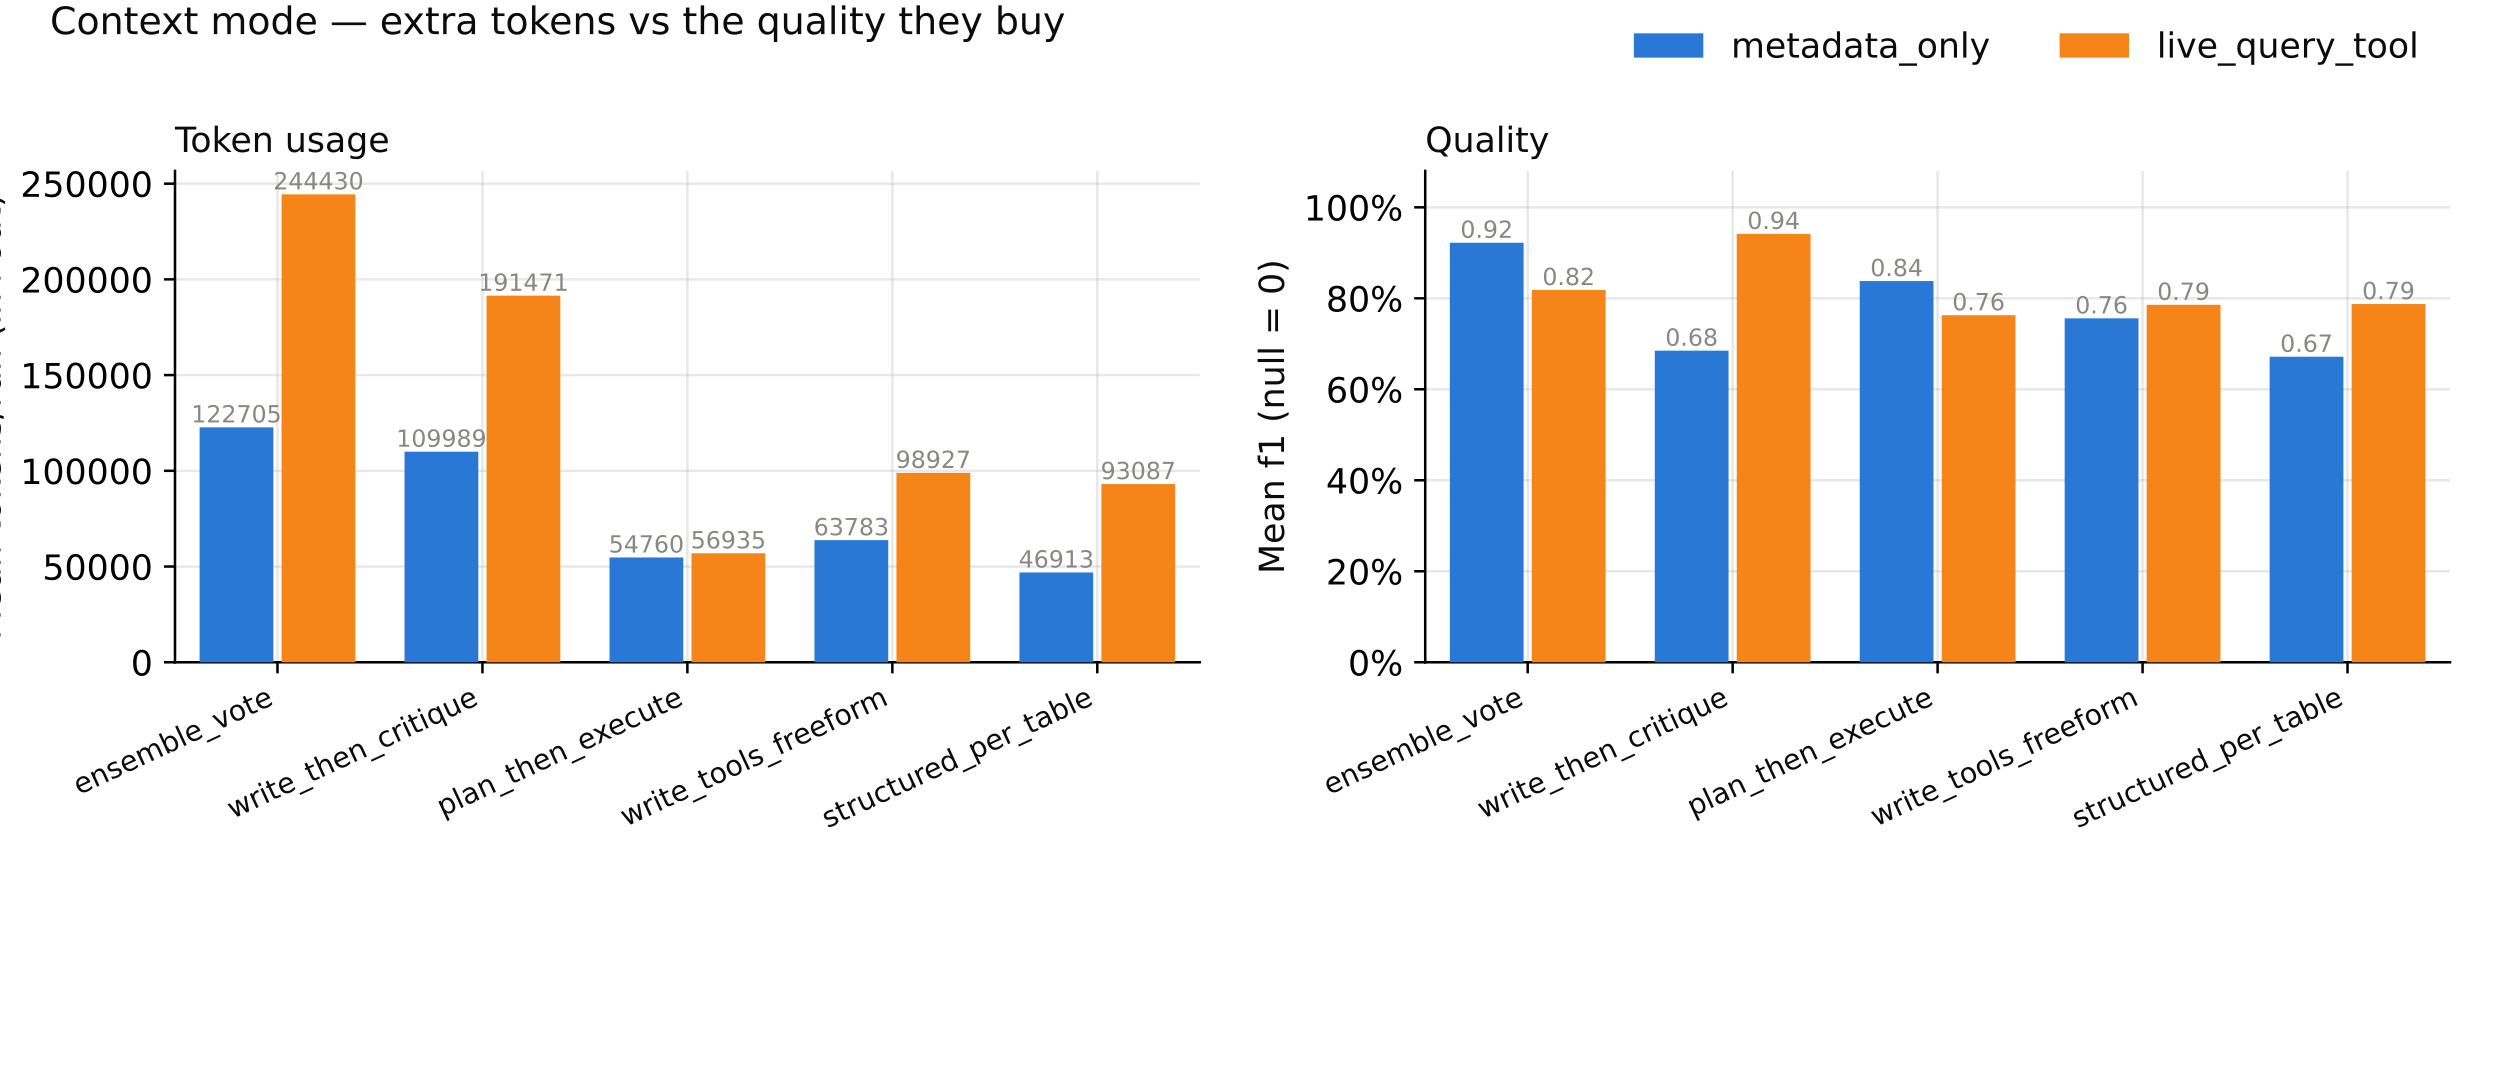
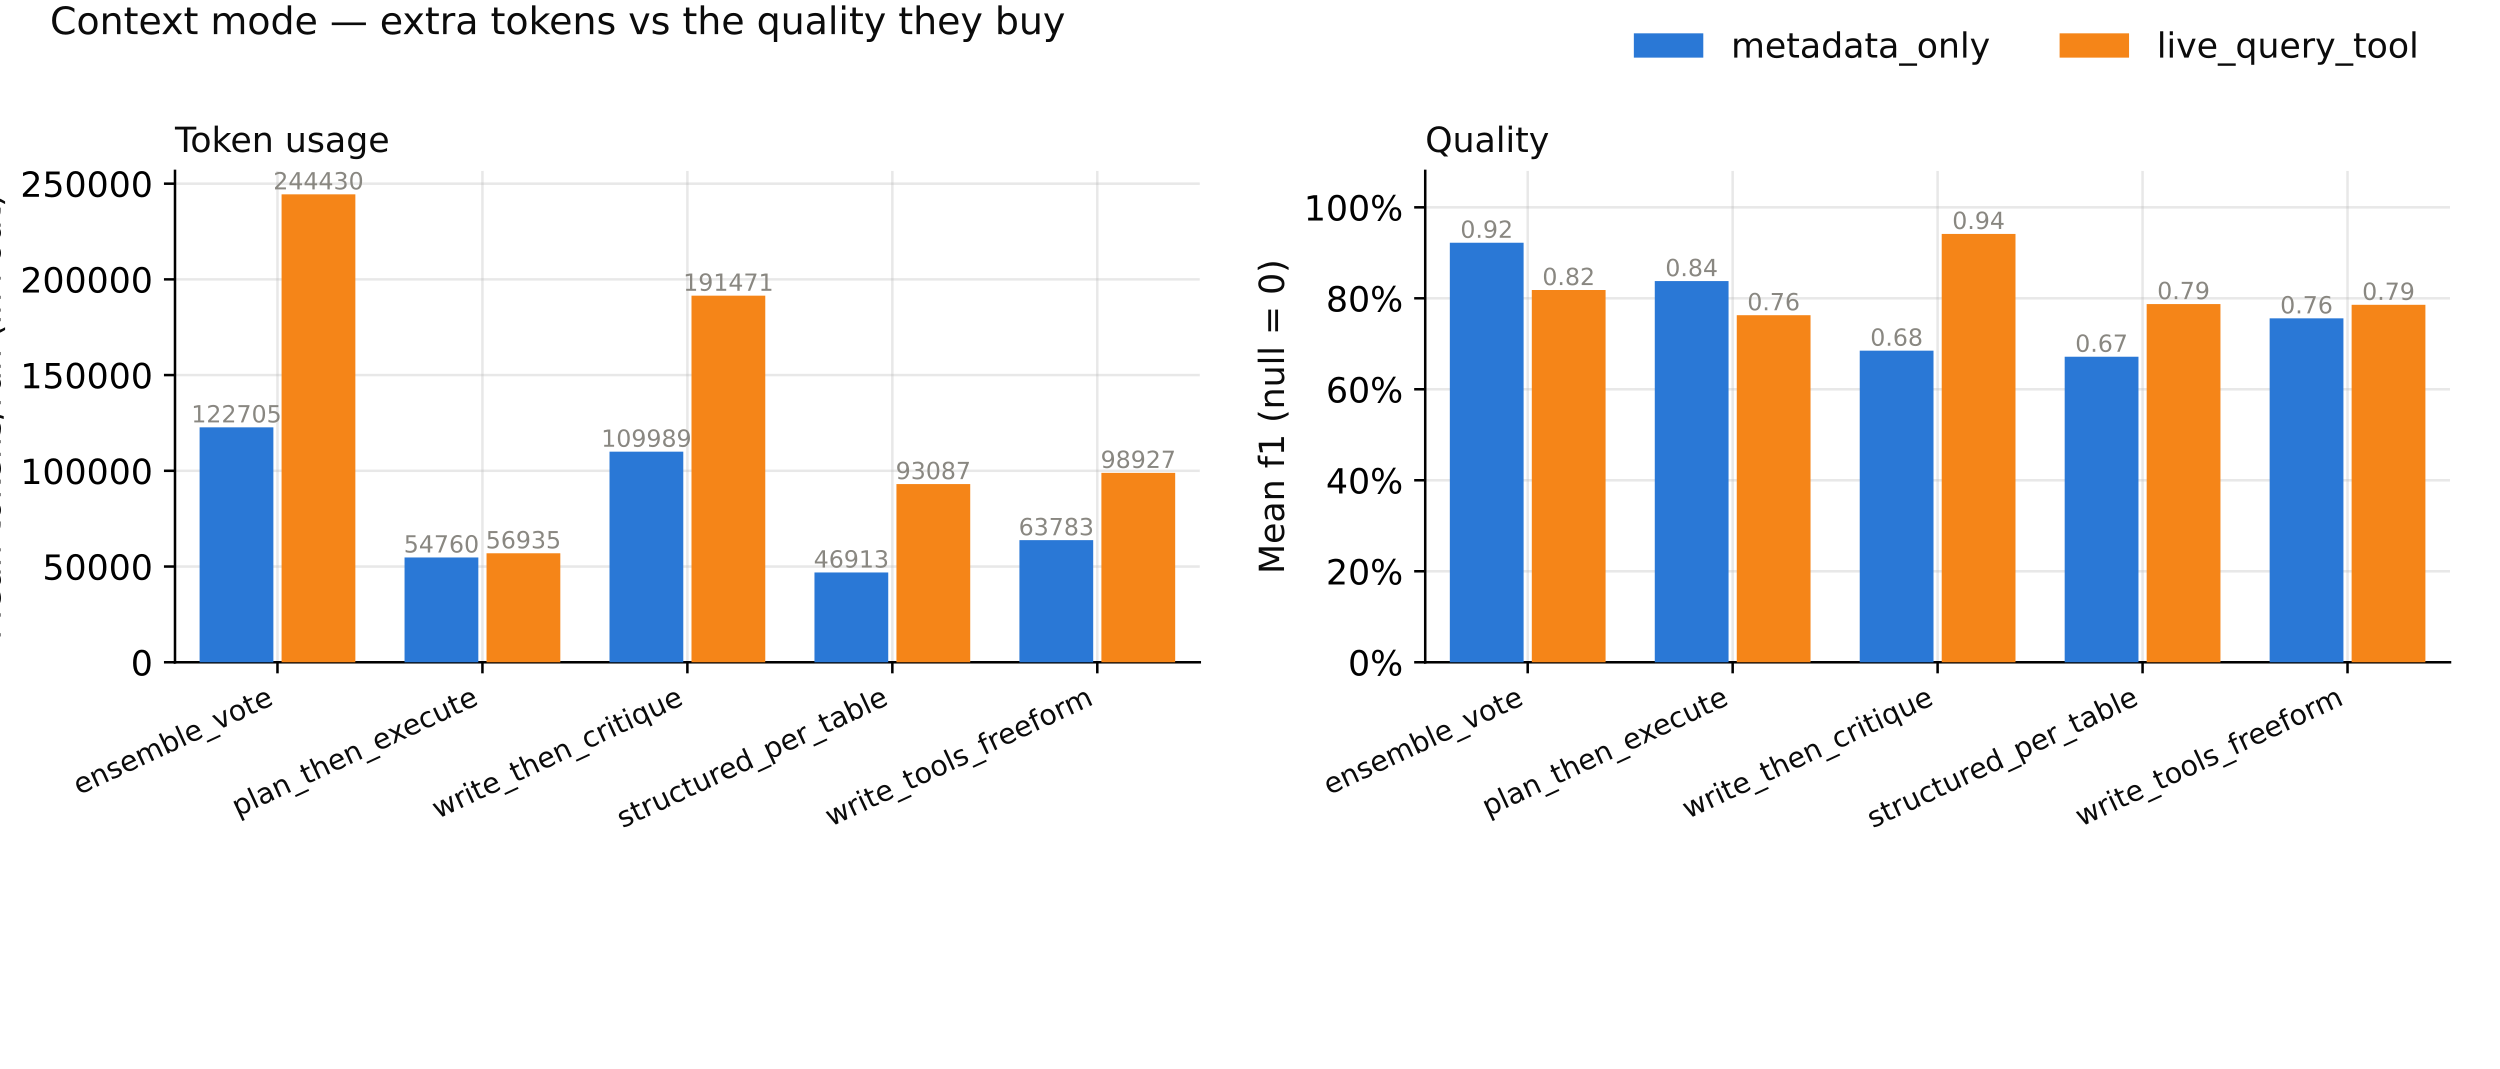
<svg xmlns="http://www.w3.org/2000/svg" xmlns:xlink="http://www.w3.org/1999/xlink" width="792pt" height="338.4pt" viewBox="0 0 792 338.4" version="1.1">
  <defs>
    <style type="text/css">*{stroke-linejoin: round; stroke-linecap: butt}</style>
  </defs>
  <g id="figure_1">
    <g id="patch_1">
      <path d="M 0 338.4  L 792 338.4  L 792 0  L 0 0  L 0 338.4  z " style="fill: none" />
    </g>
    <g id="axes_1">
      <g id="patch_2">
        <path d="M 55.44 209.808  L 380.089 209.808  L 380.089 54.144  L 55.44 54.144  L 55.44 209.808  z " style="fill: none" />
      </g>
      <g id="matplotlib.axis_1">
        <g id="xtick_1">
          <g id="line2d_1">
            <path d="M 87.905 209.808  L 87.905 54.144  " clip-path="url(#p312ca4075c)" style="fill: none; stroke: #b0b0b0; stroke-opacity: 0.3; stroke-width: 0.8; stroke-linecap: square" />
          </g>
          <g id="line2d_2">
            <defs>
              <path id="ma9d817a131" d="M 0 0  L 0 3.5  " style="stroke: #000000; stroke-width: 0.8" />
            </defs>
            <g>
              <use xlink:href="#ma9d817a131" x="87.905" y="209.808" style="stroke: #000000; stroke-width: 0.8" />
            </g>
          </g>
          <g id="text_1">
            <text style="font-size: 9px; font-family: 'DejaVu Sans', 'Bitstream Vera Sans', 'Computer Modern Sans Serif', 'Lucida Grande', 'Verdana', 'Geneva', 'Lucid', 'Arial', 'Helvetica', 'Avant Garde', sans-serif; fill: #0b0b0b" transform="translate(25.02935 251.907) rotate(-25)">ensemble_vote</text>
          </g>
        </g>
        <g id="xtick_2">
          <g id="line2d_3">
            <path d="M 152.835 209.808  L 152.835 54.144  " clip-path="url(#p312ca4075c)" style="fill: none; stroke: #b0b0b0; stroke-opacity: 0.3; stroke-width: 0.8; stroke-linecap: square" />
          </g>
          <g id="line2d_4">
            <g>
              <use xlink:href="#ma9d817a131" x="152.835" y="209.808" style="stroke: #000000; stroke-width: 0.8" />
            </g>
          </g>
          <g id="text_2">
-             <text style="font-size: 9px; font-family: 'DejaVu Sans', 'Bitstream Vera Sans', 'Computer Modern Sans Serif', 'Lucida Grande', 'Verdana', 'Geneva', 'Lucid', 'Arial', 'Helvetica', 'Avant Garde', sans-serif; fill: #0b0b0b" transform="translate(73.78446 259.4494) rotate(-25)">write_then_critique</text>
+             <text style="font-size: 9px; font-family: 'DejaVu Sans', 'Bitstream Vera Sans', 'Computer Modern Sans Serif', 'Lucida Grande', 'Verdana', 'Geneva', 'Lucid', 'Arial', 'Helvetica', 'Avant Garde', sans-serif; fill: #0b0b0b" transform="translate(75.27434 258.7546) rotate(-25)">plan_then_execute</text>
          </g>
        </g>
        <g id="xtick_3">
          <g id="line2d_5">
            <path d="M 217.764 209.808  L 217.764 54.144  " clip-path="url(#p312ca4075c)" style="fill: none; stroke: #b0b0b0; stroke-opacity: 0.3; stroke-width: 0.8; stroke-linecap: square" />
          </g>
          <g id="line2d_6">
            <g>
              <use xlink:href="#ma9d817a131" x="217.764" y="209.808" style="stroke: #000000; stroke-width: 0.8" />
            </g>
          </g>
          <g id="text_3">
-             <text style="font-size: 9px; font-family: 'DejaVu Sans', 'Bitstream Vera Sans', 'Computer Modern Sans Serif', 'Lucida Grande', 'Verdana', 'Geneva', 'Lucid', 'Arial', 'Helvetica', 'Avant Garde', sans-serif; fill: #0b0b0b" transform="translate(140.2041 258.7546) rotate(-25)">plan_then_execute</text>
+             <text style="font-size: 9px; font-family: 'DejaVu Sans', 'Bitstream Vera Sans', 'Computer Modern Sans Serif', 'Lucida Grande', 'Verdana', 'Geneva', 'Lucid', 'Arial', 'Helvetica', 'Avant Garde', sans-serif; fill: #0b0b0b" transform="translate(138.7142 259.4494) rotate(-25)">write_then_critique</text>
          </g>
        </g>
        <g id="xtick_4">
          <g id="line2d_7">
            <path d="M 282.694 209.808  L 282.694 54.144  " clip-path="url(#p312ca4075c)" style="fill: none; stroke: #b0b0b0; stroke-opacity: 0.3; stroke-width: 0.8; stroke-linecap: square" />
          </g>
          <g id="line2d_8">
            <g>
              <use xlink:href="#ma9d817a131" x="282.694" y="209.808" style="stroke: #000000; stroke-width: 0.8" />
            </g>
          </g>
          <g id="text_4">
-             <text style="font-size: 9px; font-family: 'DejaVu Sans', 'Bitstream Vera Sans', 'Computer Modern Sans Serif', 'Lucida Grande', 'Verdana', 'Geneva', 'Lucid', 'Arial', 'Helvetica', 'Avant Garde', sans-serif; fill: #0b0b0b" transform="translate(198.342 261.9217) rotate(-25)">write_tools_freeform</text>
+             <text style="font-size: 9px; font-family: 'DejaVu Sans', 'Bitstream Vera Sans', 'Computer Modern Sans Serif', 'Lucida Grande', 'Verdana', 'Geneva', 'Lucid', 'Arial', 'Helvetica', 'Avant Garde', sans-serif; fill: #0b0b0b" transform="translate(197.2421 262.4346) rotate(-25)">structured_per_table</text>
          </g>
        </g>
        <g id="xtick_5">
          <g id="line2d_9">
            <path d="M 347.624 209.808  L 347.624 54.144  " clip-path="url(#p312ca4075c)" style="fill: none; stroke: #b0b0b0; stroke-opacity: 0.3; stroke-width: 0.8; stroke-linecap: square" />
          </g>
          <g id="line2d_10">
            <g>
              <use xlink:href="#ma9d817a131" x="347.624" y="209.808" style="stroke: #000000; stroke-width: 0.8" />
            </g>
          </g>
          <g id="text_5">
-             <text style="font-size: 9px; font-family: 'DejaVu Sans', 'Bitstream Vera Sans', 'Computer Modern Sans Serif', 'Lucida Grande', 'Verdana', 'Geneva', 'Lucid', 'Arial', 'Helvetica', 'Avant Garde', sans-serif; fill: #0b0b0b" transform="translate(262.1719 262.4346) rotate(-25)">structured_per_table</text>
+             <text style="font-size: 9px; font-family: 'DejaVu Sans', 'Bitstream Vera Sans', 'Computer Modern Sans Serif', 'Lucida Grande', 'Verdana', 'Geneva', 'Lucid', 'Arial', 'Helvetica', 'Avant Garde', sans-serif; fill: #0b0b0b" transform="translate(263.2717 261.9217) rotate(-25)">write_tools_freeform</text>
          </g>
        </g>
      </g>
      <g id="matplotlib.axis_2">
        <g id="ytick_1">
          <g id="line2d_11">
            <path d="M 55.44 209.808  L 380.089 209.808  " clip-path="url(#p312ca4075c)" style="fill: none; stroke: #b0b0b0; stroke-opacity: 0.3; stroke-width: 0.8; stroke-linecap: square" />
          </g>
          <g id="line2d_12">
            <defs>
              <path id="m00f1ef8d5f" d="M 0 0  L -3.5 0  " style="stroke: #000000; stroke-width: 0.8" />
            </defs>
            <g>
              <use xlink:href="#m00f1ef8d5f" x="55.44" y="209.808" style="stroke: #000000; stroke-width: 0.8" />
            </g>
          </g>
          <g id="text_6">
            <text style="font-size: 11px; font-family: 'DejaVu Sans', 'Bitstream Vera Sans', 'Computer Modern Sans Serif', 'Lucida Grande', 'Verdana', 'Geneva', 'Lucid', 'Arial', 'Helvetica', 'Avant Garde', sans-serif; text-anchor: end" x="48.44" y="213.987" transform="rotate(-0 48.44 213.9871)">0</text>
          </g>
        </g>
        <g id="ytick_2">
          <g id="line2d_13">
            <path d="M 55.44 179.482  L 380.089 179.482  " clip-path="url(#p312ca4075c)" style="fill: none; stroke: #b0b0b0; stroke-opacity: 0.3; stroke-width: 0.8; stroke-linecap: square" />
          </g>
          <g id="line2d_14">
            <g>
              <use xlink:href="#m00f1ef8d5f" x="55.44" y="179.482" style="stroke: #000000; stroke-width: 0.8" />
            </g>
          </g>
          <g id="text_7">
            <text style="font-size: 11px; font-family: 'DejaVu Sans', 'Bitstream Vera Sans', 'Computer Modern Sans Serif', 'Lucida Grande', 'Verdana', 'Geneva', 'Lucid', 'Arial', 'Helvetica', 'Avant Garde', sans-serif; text-anchor: end" x="48.44" y="183.661" transform="rotate(-0 48.44 183.6611)">50000</text>
          </g>
        </g>
        <g id="ytick_3">
          <g id="line2d_15">
            <path d="M 55.44 149.156  L 380.089 149.156  " clip-path="url(#p312ca4075c)" style="fill: none; stroke: #b0b0b0; stroke-opacity: 0.3; stroke-width: 0.8; stroke-linecap: square" />
          </g>
          <g id="line2d_16">
            <g>
              <use xlink:href="#m00f1ef8d5f" x="55.44" y="149.156" style="stroke: #000000; stroke-width: 0.8" />
            </g>
          </g>
          <g id="text_8">
            <text style="font-size: 11px; font-family: 'DejaVu Sans', 'Bitstream Vera Sans', 'Computer Modern Sans Serif', 'Lucida Grande', 'Verdana', 'Geneva', 'Lucid', 'Arial', 'Helvetica', 'Avant Garde', sans-serif; text-anchor: end" x="48.44" y="153.335" transform="rotate(-0 48.44 153.3351)">100000</text>
          </g>
        </g>
        <g id="ytick_4">
          <g id="line2d_17">
            <path d="M 55.44 118.83  L 380.089 118.83  " clip-path="url(#p312ca4075c)" style="fill: none; stroke: #b0b0b0; stroke-opacity: 0.3; stroke-width: 0.8; stroke-linecap: square" />
          </g>
          <g id="line2d_18">
            <g>
              <use xlink:href="#m00f1ef8d5f" x="55.44" y="118.83" style="stroke: #000000; stroke-width: 0.8" />
            </g>
          </g>
          <g id="text_9">
            <text style="font-size: 11px; font-family: 'DejaVu Sans', 'Bitstream Vera Sans', 'Computer Modern Sans Serif', 'Lucida Grande', 'Verdana', 'Geneva', 'Lucid', 'Arial', 'Helvetica', 'Avant Garde', sans-serif; text-anchor: end" x="48.44" y="123.009" transform="rotate(-0 48.44 123.0091)">150000</text>
          </g>
        </g>
        <g id="ytick_5">
          <g id="line2d_19">
            <path d="M 55.44 88.504  L 380.089 88.504  " clip-path="url(#p312ca4075c)" style="fill: none; stroke: #b0b0b0; stroke-opacity: 0.3; stroke-width: 0.8; stroke-linecap: square" />
          </g>
          <g id="line2d_20">
            <g>
              <use xlink:href="#m00f1ef8d5f" x="55.44" y="88.504" style="stroke: #000000; stroke-width: 0.8" />
            </g>
          </g>
          <g id="text_10">
            <text style="font-size: 11px; font-family: 'DejaVu Sans', 'Bitstream Vera Sans', 'Computer Modern Sans Serif', 'Lucida Grande', 'Verdana', 'Geneva', 'Lucid', 'Arial', 'Helvetica', 'Avant Garde', sans-serif; text-anchor: end" x="48.44" y="92.683" transform="rotate(-0 48.44 92.68314)">200000</text>
          </g>
        </g>
        <g id="ytick_6">
          <g id="line2d_21">
            <path d="M 55.44 58.178  L 380.089 58.178  " clip-path="url(#p312ca4075c)" style="fill: none; stroke: #b0b0b0; stroke-opacity: 0.3; stroke-width: 0.8; stroke-linecap: square" />
          </g>
          <g id="line2d_22">
            <g>
              <use xlink:href="#m00f1ef8d5f" x="55.44" y="58.178" style="stroke: #000000; stroke-width: 0.8" />
            </g>
          </g>
          <g id="text_11">
            <text style="font-size: 11px; font-family: 'DejaVu Sans', 'Bitstream Vera Sans', 'Computer Modern Sans Serif', 'Lucida Grande', 'Verdana', 'Geneva', 'Lucid', 'Arial', 'Helvetica', 'Avant Garde', sans-serif; text-anchor: end" x="48.44" y="62.357" transform="rotate(-0 48.44 62.35714)">250000</text>
          </g>
        </g>
        <g id="text_12">
          <text style="font-size: 11px; font-family: 'DejaVu Sans', 'Bitstream Vera Sans', 'Computer Modern Sans Serif', 'Lucida Grande', 'Verdana', 'Geneva', 'Lucid', 'Arial', 'Helvetica', 'Avant Garde', sans-serif; text-anchor: middle; fill: #0b0b0b" x="0.16" y="131.976" transform="rotate(-90 0.159844 131.976)">Mean tokens/run (in+out)</text>
        </g>
      </g>
      <g id="patch_3">
        <path d="M 55.44 209.808  L 55.44 54.144  " style="fill: none; stroke: #000000; stroke-width: 0.8; stroke-linejoin: miter; stroke-linecap: square" />
      </g>
      <g id="patch_4">
        <path d="M 55.44 209.808  L 380.089 209.808  " style="fill: none; stroke: #000000; stroke-width: 0.8; stroke-linejoin: miter; stroke-linecap: square" />
      </g>
      <g id="patch_5">
        <path d="M 63.232 209.808  L 86.606 209.808  L 86.606 135.385  L 63.232 135.385  z " clip-path="url(#p312ca4075c)" style="fill: #2a78d6" />
      </g>
      <g id="patch_6">
-         <path d="M 128.161 209.808  L 151.536 209.808  L 151.536 143.097  L 128.161 143.097  z " clip-path="url(#p312ca4075c)" style="fill: #2a78d6" />
+         <path d="M 128.161 209.808  L 151.536 209.808  L 151.536 176.595  L 128.161 176.595  z " clip-path="url(#p312ca4075c)" style="fill: #2a78d6" />
      </g>
      <g id="patch_7">
-         <path d="M 193.091 209.808  L 216.466 209.808  L 216.466 176.595  L 193.091 176.595  z " clip-path="url(#p312ca4075c)" style="fill: #2a78d6" />
+         <path d="M 193.091 209.808  L 216.466 209.808  L 216.466 143.097  L 193.091 143.097  z " clip-path="url(#p312ca4075c)" style="fill: #2a78d6" />
      </g>
      <g id="patch_8">
-         <path d="M 258.021 209.808  L 281.395 209.808  L 281.395 171.122  L 258.021 171.122  z " clip-path="url(#p312ca4075c)" style="fill: #2a78d6" />
+         <path d="M 258.021 209.808  L 281.395 209.808  L 281.395 181.354  L 258.021 181.354  z " clip-path="url(#p312ca4075c)" style="fill: #2a78d6" />
      </g>
      <g id="patch_9">
-         <path d="M 322.95 209.808  L 346.325 209.808  L 346.325 181.354  L 322.95 181.354  z " clip-path="url(#p312ca4075c)" style="fill: #2a78d6" />
+         <path d="M 322.95 209.808  L 346.325 209.808  L 346.325 171.122  L 322.95 171.122  z " clip-path="url(#p312ca4075c)" style="fill: #2a78d6" />
      </g>
      <g id="text_13">
        <text style="font-size: 7.5px; font-family: 'DejaVu Sans', 'Bitstream Vera Sans', 'Computer Modern Sans Serif', 'Lucida Grande', 'Verdana', 'Geneva', 'Lucid', 'Arial', 'Helvetica', 'Avant Garde', sans-serif; text-anchor: middle; fill: #898781" x="74.919" y="133.825" transform="rotate(-0 74.91892 133.8252)">122705</text>
      </g>
      <g id="text_14">
-         <text style="font-size: 7.5px; font-family: 'DejaVu Sans', 'Bitstream Vera Sans', 'Computer Modern Sans Serif', 'Lucida Grande', 'Verdana', 'Geneva', 'Lucid', 'Arial', 'Helvetica', 'Avant Garde', sans-serif; text-anchor: middle; fill: #898781" x="139.849" y="141.538" transform="rotate(-0 139.8486 141.5377)">109989</text>
+         <text style="font-size: 7.5px; font-family: 'DejaVu Sans', 'Bitstream Vera Sans', 'Computer Modern Sans Serif', 'Lucida Grande', 'Verdana', 'Geneva', 'Lucid', 'Arial', 'Helvetica', 'Avant Garde', sans-serif; text-anchor: middle; fill: #898781" x="139.849" y="175.035" transform="rotate(-0 139.8486 175.035)">54760</text>
      </g>
      <g id="text_15">
-         <text style="font-size: 7.5px; font-family: 'DejaVu Sans', 'Bitstream Vera Sans', 'Computer Modern Sans Serif', 'Lucida Grande', 'Verdana', 'Geneva', 'Lucid', 'Arial', 'Helvetica', 'Avant Garde', sans-serif; text-anchor: middle; fill: #898781" x="204.778" y="175.035" transform="rotate(-0 204.7784 175.035)">54760</text>
+         <text style="font-size: 7.5px; font-family: 'DejaVu Sans', 'Bitstream Vera Sans', 'Computer Modern Sans Serif', 'Lucida Grande', 'Verdana', 'Geneva', 'Lucid', 'Arial', 'Helvetica', 'Avant Garde', sans-serif; text-anchor: middle; fill: #898781" x="204.778" y="141.538" transform="rotate(-0 204.7784 141.5377)">109989</text>
      </g>
      <g id="text_16">
-         <text style="font-size: 7.5px; font-family: 'DejaVu Sans', 'Bitstream Vera Sans', 'Computer Modern Sans Serif', 'Lucida Grande', 'Verdana', 'Geneva', 'Lucid', 'Arial', 'Helvetica', 'Avant Garde', sans-serif; text-anchor: middle; fill: #898781" x="269.708" y="169.562" transform="rotate(-0 269.7081 169.5623)">63783</text>
+         <text style="font-size: 7.5px; font-family: 'DejaVu Sans', 'Bitstream Vera Sans', 'Computer Modern Sans Serif', 'Lucida Grande', 'Verdana', 'Geneva', 'Lucid', 'Arial', 'Helvetica', 'Avant Garde', sans-serif; text-anchor: middle; fill: #898781" x="269.708" y="179.794" transform="rotate(-0 269.7081 179.7943)">46913</text>
      </g>
      <g id="text_17">
-         <text style="font-size: 7.5px; font-family: 'DejaVu Sans', 'Bitstream Vera Sans', 'Computer Modern Sans Serif', 'Lucida Grande', 'Verdana', 'Geneva', 'Lucid', 'Arial', 'Helvetica', 'Avant Garde', sans-serif; text-anchor: middle; fill: #898781" x="334.638" y="179.794" transform="rotate(-0 334.6378 179.7943)">46913</text>
+         <text style="font-size: 7.5px; font-family: 'DejaVu Sans', 'Bitstream Vera Sans', 'Computer Modern Sans Serif', 'Lucida Grande', 'Verdana', 'Geneva', 'Lucid', 'Arial', 'Helvetica', 'Avant Garde', sans-serif; text-anchor: middle; fill: #898781" x="334.638" y="169.562" transform="rotate(-0 334.6378 169.5623)">63783</text>
      </g>
      <g id="patch_10">
        <path d="M 89.203 209.808  L 112.578 209.808  L 112.578 61.557  L 89.203 61.557  z " clip-path="url(#p312ca4075c)" style="fill: #f58518" />
      </g>
      <g id="patch_11">
-         <path d="M 154.133 209.808  L 177.508 209.808  L 177.508 93.677  L 154.133 93.677  z " clip-path="url(#p312ca4075c)" style="fill: #f58518" />
+         <path d="M 154.133 209.808  L 177.508 209.808  L 177.508 175.276  L 154.133 175.276  z " clip-path="url(#p312ca4075c)" style="fill: #f58518" />
      </g>
      <g id="patch_12">
-         <path d="M 219.063 209.808  L 242.438 209.808  L 242.438 175.276  L 219.063 175.276  z " clip-path="url(#p312ca4075c)" style="fill: #f58518" />
+         <path d="M 219.063 209.808  L 242.438 209.808  L 242.438 93.677  L 219.063 93.677  z " clip-path="url(#p312ca4075c)" style="fill: #f58518" />
      </g>
      <g id="patch_13">
-         <path d="M 283.993 209.808  L 307.367 209.808  L 307.367 149.807  L 283.993 149.807  z " clip-path="url(#p312ca4075c)" style="fill: #f58518" />
+         <path d="M 283.993 209.808  L 307.367 209.808  L 307.367 153.349  L 283.993 153.349  z " clip-path="url(#p312ca4075c)" style="fill: #f58518" />
      </g>
      <g id="patch_14">
-         <path d="M 348.922 209.808  L 372.297 209.808  L 372.297 153.349  L 348.922 153.349  z " clip-path="url(#p312ca4075c)" style="fill: #f58518" />
+         <path d="M 348.922 209.808  L 372.297 209.808  L 372.297 149.807  L 348.922 149.807  z " clip-path="url(#p312ca4075c)" style="fill: #f58518" />
      </g>
      <g id="text_18">
        <text style="font-size: 7.5px; font-family: 'DejaVu Sans', 'Bitstream Vera Sans', 'Computer Modern Sans Serif', 'Lucida Grande', 'Verdana', 'Geneva', 'Lucid', 'Arial', 'Helvetica', 'Avant Garde', sans-serif; text-anchor: middle; fill: #898781" x="100.891" y="59.997" transform="rotate(-0 100.8908 59.99681)">244430</text>
      </g>
      <g id="text_19">
-         <text style="font-size: 7.5px; font-family: 'DejaVu Sans', 'Bitstream Vera Sans', 'Computer Modern Sans Serif', 'Lucida Grande', 'Verdana', 'Geneva', 'Lucid', 'Arial', 'Helvetica', 'Avant Garde', sans-serif; text-anchor: middle; fill: #898781" x="165.821" y="92.118" transform="rotate(-0 165.8205 92.11752)">191471</text>
+         <text style="font-size: 7.5px; font-family: 'DejaVu Sans', 'Bitstream Vera Sans', 'Computer Modern Sans Serif', 'Lucida Grande', 'Verdana', 'Geneva', 'Lucid', 'Arial', 'Helvetica', 'Avant Garde', sans-serif; text-anchor: middle; fill: #898781" x="165.821" y="173.716" transform="rotate(-0 165.8205 173.7159)">56935</text>
      </g>
      <g id="text_20">
-         <text style="font-size: 7.5px; font-family: 'DejaVu Sans', 'Bitstream Vera Sans', 'Computer Modern Sans Serif', 'Lucida Grande', 'Verdana', 'Geneva', 'Lucid', 'Arial', 'Helvetica', 'Avant Garde', sans-serif; text-anchor: middle; fill: #898781" x="230.75" y="173.716" transform="rotate(-0 230.7503 173.7159)">56935</text>
+         <text style="font-size: 7.5px; font-family: 'DejaVu Sans', 'Bitstream Vera Sans', 'Computer Modern Sans Serif', 'Lucida Grande', 'Verdana', 'Geneva', 'Lucid', 'Arial', 'Helvetica', 'Avant Garde', sans-serif; text-anchor: middle; fill: #898781" x="230.75" y="92.118" transform="rotate(-0 230.7503 92.11752)">191471</text>
      </g>
      <g id="text_21">
-         <text style="font-size: 7.5px; font-family: 'DejaVu Sans', 'Bitstream Vera Sans', 'Computer Modern Sans Serif', 'Lucida Grande', 'Verdana', 'Geneva', 'Lucid', 'Arial', 'Helvetica', 'Avant Garde', sans-serif; text-anchor: middle; fill: #898781" x="295.68" y="148.247" transform="rotate(-0 295.68 148.2473)">98927</text>
+         <text style="font-size: 7.5px; font-family: 'DejaVu Sans', 'Bitstream Vera Sans', 'Computer Modern Sans Serif', 'Lucida Grande', 'Verdana', 'Geneva', 'Lucid', 'Arial', 'Helvetica', 'Avant Garde', sans-serif; text-anchor: middle; fill: #898781" x="295.68" y="151.789" transform="rotate(-0 295.68 151.7889)">93087</text>
      </g>
      <g id="text_22">
-         <text style="font-size: 7.5px; font-family: 'DejaVu Sans', 'Bitstream Vera Sans', 'Computer Modern Sans Serif', 'Lucida Grande', 'Verdana', 'Geneva', 'Lucid', 'Arial', 'Helvetica', 'Avant Garde', sans-serif; text-anchor: middle; fill: #898781" x="360.61" y="151.789" transform="rotate(-0 360.6097 151.7889)">93087</text>
+         <text style="font-size: 7.5px; font-family: 'DejaVu Sans', 'Bitstream Vera Sans', 'Computer Modern Sans Serif', 'Lucida Grande', 'Verdana', 'Geneva', 'Lucid', 'Arial', 'Helvetica', 'Avant Garde', sans-serif; text-anchor: middle; fill: #898781" x="360.61" y="148.247" transform="rotate(-0 360.6097 148.2473)">98927</text>
      </g>
      <g id="text_23">
        <text style="font-size: 11px; font-family: 'DejaVu Sans', 'Bitstream Vera Sans', 'Computer Modern Sans Serif', 'Lucida Grande', 'Verdana', 'Geneva', 'Lucid', 'Arial', 'Helvetica', 'Avant Garde', sans-serif; text-anchor: start; fill: #0b0b0b" x="55.44" y="48.144" transform="rotate(-0 55.44 48.144)">Token usage</text>
      </g>
    </g>
    <g id="axes_2">
      <g id="patch_15">
        <path d="M 451.511 209.808  L 776.16 209.808  L 776.16 54.144  L 451.511 54.144  L 451.511 209.808  z " style="fill: none" />
      </g>
      <g id="matplotlib.axis_3">
        <g id="xtick_6">
          <g id="line2d_23">
            <path d="M 483.976 209.808  L 483.976 54.144  " clip-path="url(#peaabff5ec2)" style="fill: none; stroke: #b0b0b0; stroke-opacity: 0.3; stroke-width: 0.8; stroke-linecap: square" />
          </g>
          <g id="line2d_24">
            <g>
              <use xlink:href="#ma9d817a131" x="483.976" y="209.808" style="stroke: #000000; stroke-width: 0.8" />
            </g>
          </g>
          <g id="text_24">
            <text style="font-size: 9px; font-family: 'DejaVu Sans', 'Bitstream Vera Sans', 'Computer Modern Sans Serif', 'Lucida Grande', 'Verdana', 'Geneva', 'Lucid', 'Arial', 'Helvetica', 'Avant Garde', sans-serif; fill: #0b0b0b" transform="translate(421.1007 251.907) rotate(-25)">ensemble_vote</text>
          </g>
        </g>
        <g id="xtick_7">
          <g id="line2d_25">
            <path d="M 548.906 209.808  L 548.906 54.144  " clip-path="url(#peaabff5ec2)" style="fill: none; stroke: #b0b0b0; stroke-opacity: 0.3; stroke-width: 0.8; stroke-linecap: square" />
          </g>
          <g id="line2d_26">
            <g>
              <use xlink:href="#ma9d817a131" x="548.906" y="209.808" style="stroke: #000000; stroke-width: 0.8" />
            </g>
          </g>
          <g id="text_25">
-             <text style="font-size: 9px; font-family: 'DejaVu Sans', 'Bitstream Vera Sans', 'Computer Modern Sans Serif', 'Lucida Grande', 'Verdana', 'Geneva', 'Lucid', 'Arial', 'Helvetica', 'Avant Garde', sans-serif; fill: #0b0b0b" transform="translate(469.8558 259.4494) rotate(-25)">write_then_critique</text>
+             <text style="font-size: 9px; font-family: 'DejaVu Sans', 'Bitstream Vera Sans', 'Computer Modern Sans Serif', 'Lucida Grande', 'Verdana', 'Geneva', 'Lucid', 'Arial', 'Helvetica', 'Avant Garde', sans-serif; fill: #0b0b0b" transform="translate(471.3457 258.7546) rotate(-25)">plan_then_execute</text>
          </g>
        </g>
        <g id="xtick_8">
          <g id="line2d_27">
            <path d="M 613.836 209.808  L 613.836 54.144  " clip-path="url(#peaabff5ec2)" style="fill: none; stroke: #b0b0b0; stroke-opacity: 0.3; stroke-width: 0.8; stroke-linecap: square" />
          </g>
          <g id="line2d_28">
            <g>
              <use xlink:href="#ma9d817a131" x="613.836" y="209.808" style="stroke: #000000; stroke-width: 0.8" />
            </g>
          </g>
          <g id="text_26">
-             <text style="font-size: 9px; font-family: 'DejaVu Sans', 'Bitstream Vera Sans', 'Computer Modern Sans Serif', 'Lucida Grande', 'Verdana', 'Geneva', 'Lucid', 'Arial', 'Helvetica', 'Avant Garde', sans-serif; fill: #0b0b0b" transform="translate(536.2754 258.7546) rotate(-25)">plan_then_execute</text>
+             <text style="font-size: 9px; font-family: 'DejaVu Sans', 'Bitstream Vera Sans', 'Computer Modern Sans Serif', 'Lucida Grande', 'Verdana', 'Geneva', 'Lucid', 'Arial', 'Helvetica', 'Avant Garde', sans-serif; fill: #0b0b0b" transform="translate(534.7855 259.4494) rotate(-25)">write_then_critique</text>
          </g>
        </g>
        <g id="xtick_9">
          <g id="line2d_29">
            <path d="M 678.765 209.808  L 678.765 54.144  " clip-path="url(#peaabff5ec2)" style="fill: none; stroke: #b0b0b0; stroke-opacity: 0.3; stroke-width: 0.8; stroke-linecap: square" />
          </g>
          <g id="line2d_30">
            <g>
              <use xlink:href="#ma9d817a131" x="678.765" y="209.808" style="stroke: #000000; stroke-width: 0.8" />
            </g>
          </g>
          <g id="text_27">
-             <text style="font-size: 9px; font-family: 'DejaVu Sans', 'Bitstream Vera Sans', 'Computer Modern Sans Serif', 'Lucida Grande', 'Verdana', 'Geneva', 'Lucid', 'Arial', 'Helvetica', 'Avant Garde', sans-serif; fill: #0b0b0b" transform="translate(594.4134 261.9217) rotate(-25)">write_tools_freeform</text>
+             <text style="font-size: 9px; font-family: 'DejaVu Sans', 'Bitstream Vera Sans', 'Computer Modern Sans Serif', 'Lucida Grande', 'Verdana', 'Geneva', 'Lucid', 'Arial', 'Helvetica', 'Avant Garde', sans-serif; fill: #0b0b0b" transform="translate(593.3135 262.4346) rotate(-25)">structured_per_table</text>
          </g>
        </g>
        <g id="xtick_10">
          <g id="line2d_31">
            <path d="M 743.695 209.808  L 743.695 54.144  " clip-path="url(#peaabff5ec2)" style="fill: none; stroke: #b0b0b0; stroke-opacity: 0.3; stroke-width: 0.8; stroke-linecap: square" />
          </g>
          <g id="line2d_32">
            <g>
              <use xlink:href="#ma9d817a131" x="743.695" y="209.808" style="stroke: #000000; stroke-width: 0.8" />
            </g>
          </g>
          <g id="text_28">
-             <text style="font-size: 9px; font-family: 'DejaVu Sans', 'Bitstream Vera Sans', 'Computer Modern Sans Serif', 'Lucida Grande', 'Verdana', 'Geneva', 'Lucid', 'Arial', 'Helvetica', 'Avant Garde', sans-serif; fill: #0b0b0b" transform="translate(658.2432 262.4346) rotate(-25)">structured_per_table</text>
+             <text style="font-size: 9px; font-family: 'DejaVu Sans', 'Bitstream Vera Sans', 'Computer Modern Sans Serif', 'Lucida Grande', 'Verdana', 'Geneva', 'Lucid', 'Arial', 'Helvetica', 'Avant Garde', sans-serif; fill: #0b0b0b" transform="translate(659.3431 261.9217) rotate(-25)">write_tools_freeform</text>
          </g>
        </g>
      </g>
      <g id="matplotlib.axis_4">
        <g id="ytick_7">
          <g id="line2d_33">
            <path d="M 451.511 209.808  L 776.16 209.808  " clip-path="url(#peaabff5ec2)" style="fill: none; stroke: #b0b0b0; stroke-opacity: 0.3; stroke-width: 0.8; stroke-linecap: square" />
          </g>
          <g id="line2d_34">
            <g>
              <use xlink:href="#m00f1ef8d5f" x="451.511" y="209.808" style="stroke: #000000; stroke-width: 0.8" />
            </g>
          </g>
          <g id="text_29">
            <text style="font-size: 11px; font-family: 'DejaVu Sans', 'Bitstream Vera Sans', 'Computer Modern Sans Serif', 'Lucida Grande', 'Verdana', 'Geneva', 'Lucid', 'Arial', 'Helvetica', 'Avant Garde', sans-serif; text-anchor: end" x="444.511" y="213.987" transform="rotate(-0 444.5114 213.9871)">0%</text>
          </g>
        </g>
        <g id="ytick_8">
          <g id="line2d_35">
            <path d="M 451.511 180.981  L 776.16 180.981  " clip-path="url(#peaabff5ec2)" style="fill: none; stroke: #b0b0b0; stroke-opacity: 0.3; stroke-width: 0.8; stroke-linecap: square" />
          </g>
          <g id="line2d_36">
            <g>
              <use xlink:href="#m00f1ef8d5f" x="451.511" y="180.981" style="stroke: #000000; stroke-width: 0.8" />
            </g>
          </g>
          <g id="text_30">
            <text style="font-size: 11px; font-family: 'DejaVu Sans', 'Bitstream Vera Sans', 'Computer Modern Sans Serif', 'Lucida Grande', 'Verdana', 'Geneva', 'Lucid', 'Arial', 'Helvetica', 'Avant Garde', sans-serif; text-anchor: end" x="444.511" y="185.16" transform="rotate(-0 444.5114 185.1605)">20%</text>
          </g>
        </g>
        <g id="ytick_9">
          <g id="line2d_37">
            <path d="M 451.511 152.155  L 776.16 152.155  " clip-path="url(#peaabff5ec2)" style="fill: none; stroke: #b0b0b0; stroke-opacity: 0.3; stroke-width: 0.8; stroke-linecap: square" />
          </g>
          <g id="line2d_38">
            <g>
              <use xlink:href="#m00f1ef8d5f" x="451.511" y="152.155" style="stroke: #000000; stroke-width: 0.8" />
            </g>
          </g>
          <g id="text_31">
            <text style="font-size: 11px; font-family: 'DejaVu Sans', 'Bitstream Vera Sans', 'Computer Modern Sans Serif', 'Lucida Grande', 'Verdana', 'Geneva', 'Lucid', 'Arial', 'Helvetica', 'Avant Garde', sans-serif; text-anchor: end" x="444.511" y="156.334" transform="rotate(-0 444.5114 156.3338)">40%</text>
          </g>
        </g>
        <g id="ytick_10">
          <g id="line2d_39">
            <path d="M 451.511 123.328  L 776.16 123.328  " clip-path="url(#peaabff5ec2)" style="fill: none; stroke: #b0b0b0; stroke-opacity: 0.3; stroke-width: 0.8; stroke-linecap: square" />
          </g>
          <g id="line2d_40">
            <g>
              <use xlink:href="#m00f1ef8d5f" x="451.511" y="123.328" style="stroke: #000000; stroke-width: 0.8" />
            </g>
          </g>
          <g id="text_32">
            <text style="font-size: 11px; font-family: 'DejaVu Sans', 'Bitstream Vera Sans', 'Computer Modern Sans Serif', 'Lucida Grande', 'Verdana', 'Geneva', 'Lucid', 'Arial', 'Helvetica', 'Avant Garde', sans-serif; text-anchor: end" x="444.511" y="127.507" transform="rotate(-0 444.5114 127.5071)">60%</text>
          </g>
        </g>
        <g id="ytick_11">
          <g id="line2d_41">
            <path d="M 451.511 94.501  L 776.16 94.501  " clip-path="url(#peaabff5ec2)" style="fill: none; stroke: #b0b0b0; stroke-opacity: 0.3; stroke-width: 0.8; stroke-linecap: square" />
          </g>
          <g id="line2d_42">
            <g>
              <use xlink:href="#m00f1ef8d5f" x="451.511" y="94.501" style="stroke: #000000; stroke-width: 0.8" />
            </g>
          </g>
          <g id="text_33">
            <text style="font-size: 11px; font-family: 'DejaVu Sans', 'Bitstream Vera Sans', 'Computer Modern Sans Serif', 'Lucida Grande', 'Verdana', 'Geneva', 'Lucid', 'Arial', 'Helvetica', 'Avant Garde', sans-serif; text-anchor: end" x="444.511" y="98.68" transform="rotate(-0 444.5114 98.68047)">80%</text>
          </g>
        </g>
        <g id="ytick_12">
          <g id="line2d_43">
            <path d="M 451.511 65.675  L 776.16 65.675  " clip-path="url(#peaabff5ec2)" style="fill: none; stroke: #b0b0b0; stroke-opacity: 0.3; stroke-width: 0.8; stroke-linecap: square" />
          </g>
          <g id="line2d_44">
            <g>
              <use xlink:href="#m00f1ef8d5f" x="451.511" y="65.675" style="stroke: #000000; stroke-width: 0.8" />
            </g>
          </g>
          <g id="text_34">
            <text style="font-size: 11px; font-family: 'DejaVu Sans', 'Bitstream Vera Sans', 'Computer Modern Sans Serif', 'Lucida Grande', 'Verdana', 'Geneva', 'Lucid', 'Arial', 'Helvetica', 'Avant Garde', sans-serif; text-anchor: end" x="444.511" y="69.854" transform="rotate(-0 444.5114 69.85381)">100%</text>
          </g>
        </g>
        <g id="text_35">
          <text style="font-size: 11px; font-family: 'DejaVu Sans', 'Bitstream Vera Sans', 'Computer Modern Sans Serif', 'Lucida Grande', 'Verdana', 'Geneva', 'Lucid', 'Arial', 'Helvetica', 'Avant Garde', sans-serif; text-anchor: middle; fill: #0b0b0b" x="406.776" y="131.976" transform="rotate(-90 406.7757 131.976)">Mean f1 (null = 0)</text>
        </g>
      </g>
      <g id="patch_16">
        <path d="M 451.511 209.808  L 451.511 54.144  " style="fill: none; stroke: #000000; stroke-width: 0.8; stroke-linejoin: miter; stroke-linecap: square" />
      </g>
      <g id="patch_17">
        <path d="M 451.511 209.808  L 776.16 209.808  " style="fill: none; stroke: #000000; stroke-width: 0.8; stroke-linejoin: miter; stroke-linecap: square" />
      </g>
      <g id="patch_18">
        <path d="M 459.303 209.808  L 482.678 209.808  L 482.678 76.906  L 459.303 76.906  z " clip-path="url(#peaabff5ec2)" style="fill: #2a78d6" />
      </g>
      <g id="patch_19">
-         <path d="M 524.233 209.808  L 547.607 209.808  L 547.607 111.085  L 524.233 111.085  z " clip-path="url(#peaabff5ec2)" style="fill: #2a78d6" />
+         <path d="M 524.233 209.808  L 547.607 209.808  L 547.607 89.05  L 524.233 89.05  z " clip-path="url(#peaabff5ec2)" style="fill: #2a78d6" />
      </g>
      <g id="patch_20">
-         <path d="M 589.162 209.808  L 612.537 209.808  L 612.537 89.05  L 589.162 89.05  z " clip-path="url(#peaabff5ec2)" style="fill: #2a78d6" />
+         <path d="M 589.162 209.808  L 612.537 209.808  L 612.537 111.085  L 589.162 111.085  z " clip-path="url(#peaabff5ec2)" style="fill: #2a78d6" />
      </g>
      <g id="patch_21">
-         <path d="M 654.092 209.808  L 677.467 209.808  L 677.467 100.842  L 654.092 100.842  z " clip-path="url(#peaabff5ec2)" style="fill: #2a78d6" />
+         <path d="M 654.092 209.808  L 677.467 209.808  L 677.467 113.016  L 654.092 113.016  z " clip-path="url(#peaabff5ec2)" style="fill: #2a78d6" />
      </g>
      <g id="patch_22">
-         <path d="M 719.022 209.808  L 742.397 209.808  L 742.397 113.016  L 719.022 113.016  z " clip-path="url(#peaabff5ec2)" style="fill: #2a78d6" />
+         <path d="M 719.022 209.808  L 742.397 209.808  L 742.397 100.842  L 719.022 100.842  z " clip-path="url(#peaabff5ec2)" style="fill: #2a78d6" />
      </g>
      <g id="text_36">
        <text style="font-size: 7.5px; font-family: 'DejaVu Sans', 'Bitstream Vera Sans', 'Computer Modern Sans Serif', 'Lucida Grande', 'Verdana', 'Geneva', 'Lucid', 'Arial', 'Helvetica', 'Avant Garde', sans-serif; text-anchor: middle; fill: #898781" x="470.99" y="75.346" transform="rotate(-0 470.9903 75.34589)">0.92</text>
      </g>
      <g id="text_37">
-         <text style="font-size: 7.5px; font-family: 'DejaVu Sans', 'Bitstream Vera Sans', 'Computer Modern Sans Serif', 'Lucida Grande', 'Verdana', 'Geneva', 'Lucid', 'Arial', 'Helvetica', 'Avant Garde', sans-serif; text-anchor: middle; fill: #898781" x="535.92" y="109.525" transform="rotate(-0 535.92 109.5253)">0.68</text>
+         <text style="font-size: 7.5px; font-family: 'DejaVu Sans', 'Bitstream Vera Sans', 'Computer Modern Sans Serif', 'Lucida Grande', 'Verdana', 'Geneva', 'Lucid', 'Arial', 'Helvetica', 'Avant Garde', sans-serif; text-anchor: middle; fill: #898781" x="535.92" y="87.491" transform="rotate(-0 535.92 87.49055)">0.84</text>
      </g>
      <g id="text_38">
-         <text style="font-size: 7.5px; font-family: 'DejaVu Sans', 'Bitstream Vera Sans', 'Computer Modern Sans Serif', 'Lucida Grande', 'Verdana', 'Geneva', 'Lucid', 'Arial', 'Helvetica', 'Avant Garde', sans-serif; text-anchor: middle; fill: #898781" x="600.85" y="87.491" transform="rotate(-0 600.8497 87.49055)">0.84</text>
+         <text style="font-size: 7.5px; font-family: 'DejaVu Sans', 'Bitstream Vera Sans', 'Computer Modern Sans Serif', 'Lucida Grande', 'Verdana', 'Geneva', 'Lucid', 'Arial', 'Helvetica', 'Avant Garde', sans-serif; text-anchor: middle; fill: #898781" x="600.85" y="109.525" transform="rotate(-0 600.8497 109.5253)">0.68</text>
      </g>
      <g id="text_39">
-         <text style="font-size: 7.5px; font-family: 'DejaVu Sans', 'Bitstream Vera Sans', 'Computer Modern Sans Serif', 'Lucida Grande', 'Verdana', 'Geneva', 'Lucid', 'Arial', 'Helvetica', 'Avant Garde', sans-serif; text-anchor: middle; fill: #898781" x="665.779" y="99.282" transform="rotate(-0 665.7795 99.28223)">0.76</text>
+         <text style="font-size: 7.5px; font-family: 'DejaVu Sans', 'Bitstream Vera Sans', 'Computer Modern Sans Serif', 'Lucida Grande', 'Verdana', 'Geneva', 'Lucid', 'Arial', 'Helvetica', 'Avant Garde', sans-serif; text-anchor: middle; fill: #898781" x="665.779" y="111.456" transform="rotate(-0 665.7795 111.4558)">0.67</text>
      </g>
      <g id="text_40">
-         <text style="font-size: 7.5px; font-family: 'DejaVu Sans', 'Bitstream Vera Sans', 'Computer Modern Sans Serif', 'Lucida Grande', 'Verdana', 'Geneva', 'Lucid', 'Arial', 'Helvetica', 'Avant Garde', sans-serif; text-anchor: middle; fill: #898781" x="730.709" y="111.456" transform="rotate(-0 730.7092 111.4558)">0.67</text>
+         <text style="font-size: 7.5px; font-family: 'DejaVu Sans', 'Bitstream Vera Sans', 'Computer Modern Sans Serif', 'Lucida Grande', 'Verdana', 'Geneva', 'Lucid', 'Arial', 'Helvetica', 'Avant Garde', sans-serif; text-anchor: middle; fill: #898781" x="730.709" y="99.282" transform="rotate(-0 730.7092 99.28223)">0.76</text>
      </g>
      <g id="patch_23">
        <path d="M 485.275 209.808  L 508.65 209.808  L 508.65 91.873  L 485.275 91.873  z " clip-path="url(#peaabff5ec2)" style="fill: #f58518" />
      </g>
      <g id="patch_24">
-         <path d="M 550.205 209.808  L 573.579 209.808  L 573.579 74.1  L 550.205 74.1  z " clip-path="url(#peaabff5ec2)" style="fill: #f58518" />
+         <path d="M 550.205 209.808  L 573.579 209.808  L 573.579 99.857  L 550.205 99.857  z " clip-path="url(#peaabff5ec2)" style="fill: #f58518" />
      </g>
      <g id="patch_25">
-         <path d="M 615.134 209.808  L 638.509 209.808  L 638.509 99.857  L 615.134 99.857  z " clip-path="url(#peaabff5ec2)" style="fill: #f58518" />
+         <path d="M 615.134 209.808  L 638.509 209.808  L 638.509 74.1  L 615.134 74.1  z " clip-path="url(#peaabff5ec2)" style="fill: #f58518" />
      </g>
      <g id="patch_26">
-         <path d="M 680.064 209.808  L 703.439 209.808  L 703.439 96.563  L 680.064 96.563  z " clip-path="url(#peaabff5ec2)" style="fill: #f58518" />
+         <path d="M 680.064 209.808  L 703.439 209.808  L 703.439 96.326  L 680.064 96.326  z " clip-path="url(#peaabff5ec2)" style="fill: #f58518" />
      </g>
      <g id="patch_27">
-         <path d="M 744.994 209.808  L 768.368 209.808  L 768.368 96.326  L 744.994 96.326  z " clip-path="url(#peaabff5ec2)" style="fill: #f58518" />
+         <path d="M 744.994 209.808  L 768.368 209.808  L 768.368 96.563  L 744.994 96.563  z " clip-path="url(#peaabff5ec2)" style="fill: #f58518" />
      </g>
      <g id="text_41">
        <text style="font-size: 7.5px; font-family: 'DejaVu Sans', 'Bitstream Vera Sans', 'Computer Modern Sans Serif', 'Lucida Grande', 'Verdana', 'Geneva', 'Lucid', 'Arial', 'Helvetica', 'Avant Garde', sans-serif; text-anchor: middle; fill: #898781" x="496.962" y="90.313" transform="rotate(-0 496.9622 90.31319)">0.82</text>
      </g>
      <g id="text_42">
-         <text style="font-size: 7.5px; font-family: 'DejaVu Sans', 'Bitstream Vera Sans', 'Computer Modern Sans Serif', 'Lucida Grande', 'Verdana', 'Geneva', 'Lucid', 'Arial', 'Helvetica', 'Avant Garde', sans-serif; text-anchor: middle; fill: #898781" x="561.892" y="72.54" transform="rotate(-0 561.8919 72.53996)">0.94</text>
+         <text style="font-size: 7.5px; font-family: 'DejaVu Sans', 'Bitstream Vera Sans', 'Computer Modern Sans Serif', 'Lucida Grande', 'Verdana', 'Geneva', 'Lucid', 'Arial', 'Helvetica', 'Avant Garde', sans-serif; text-anchor: middle; fill: #898781" x="561.892" y="98.297" transform="rotate(-0 561.8919 98.29677)">0.76</text>
      </g>
      <g id="text_43">
-         <text style="font-size: 7.5px; font-family: 'DejaVu Sans', 'Bitstream Vera Sans', 'Computer Modern Sans Serif', 'Lucida Grande', 'Verdana', 'Geneva', 'Lucid', 'Arial', 'Helvetica', 'Avant Garde', sans-serif; text-anchor: middle; fill: #898781" x="626.822" y="98.297" transform="rotate(-0 626.8216 98.29677)">0.76</text>
+         <text style="font-size: 7.5px; font-family: 'DejaVu Sans', 'Bitstream Vera Sans', 'Computer Modern Sans Serif', 'Lucida Grande', 'Verdana', 'Geneva', 'Lucid', 'Arial', 'Helvetica', 'Avant Garde', sans-serif; text-anchor: middle; fill: #898781" x="626.822" y="72.54" transform="rotate(-0 626.8216 72.53996)">0.94</text>
      </g>
      <g id="text_44">
-         <text style="font-size: 7.5px; font-family: 'DejaVu Sans', 'Bitstream Vera Sans', 'Computer Modern Sans Serif', 'Lucida Grande', 'Verdana', 'Geneva', 'Lucid', 'Arial', 'Helvetica', 'Avant Garde', sans-serif; text-anchor: middle; fill: #898781" x="691.751" y="95.003" transform="rotate(-0 691.7514 95.0033)">0.79</text>
+         <text style="font-size: 7.5px; font-family: 'DejaVu Sans', 'Bitstream Vera Sans', 'Computer Modern Sans Serif', 'Lucida Grande', 'Verdana', 'Geneva', 'Lucid', 'Arial', 'Helvetica', 'Avant Garde', sans-serif; text-anchor: middle; fill: #898781" x="691.751" y="94.766" transform="rotate(-0 691.7514 94.76618)">0.79</text>
      </g>
      <g id="text_45">
-         <text style="font-size: 7.5px; font-family: 'DejaVu Sans', 'Bitstream Vera Sans', 'Computer Modern Sans Serif', 'Lucida Grande', 'Verdana', 'Geneva', 'Lucid', 'Arial', 'Helvetica', 'Avant Garde', sans-serif; text-anchor: middle; fill: #898781" x="756.681" y="94.766" transform="rotate(-0 756.6811 94.76618)">0.79</text>
+         <text style="font-size: 7.5px; font-family: 'DejaVu Sans', 'Bitstream Vera Sans', 'Computer Modern Sans Serif', 'Lucida Grande', 'Verdana', 'Geneva', 'Lucid', 'Arial', 'Helvetica', 'Avant Garde', sans-serif; text-anchor: middle; fill: #898781" x="756.681" y="95.003" transform="rotate(-0 756.6811 95.0033)">0.79</text>
      </g>
      <g id="text_46">
        <text style="font-size: 11px; font-family: 'DejaVu Sans', 'Bitstream Vera Sans', 'Computer Modern Sans Serif', 'Lucida Grande', 'Verdana', 'Geneva', 'Lucid', 'Arial', 'Helvetica', 'Avant Garde', sans-serif; text-anchor: start; fill: #0b0b0b" x="451.511" y="48.144" transform="rotate(-0 451.5114 48.144)">Quality</text>
      </g>
    </g>
    <g id="text_47">
      <text style="font-size: 12px; font-family: 'DejaVu Sans', 'Bitstream Vera Sans', 'Computer Modern Sans Serif', 'Lucida Grande', 'Verdana', 'Geneva', 'Lucid', 'Arial', 'Helvetica', 'Avant Garde', sans-serif; text-anchor: start; fill: #0b0b0b" x="15.84" y="10.81" transform="rotate(-0 15.84 10.81012)">Context mode — extra tokens vs the quality they buy</text>
    </g>
    <g id="legend_1">
      <g id="patch_28">
        <path d="M 517.602 18.258  L 539.602 18.258  L 539.602 10.558  L 517.602 10.558  z " style="fill: #2a78d6" />
      </g>
      <g id="text_48">
        <text style="font-size: 11px; font-family: 'DejaVu Sans', 'Bitstream Vera Sans', 'Computer Modern Sans Serif', 'Lucida Grande', 'Verdana', 'Geneva', 'Lucid', 'Arial', 'Helvetica', 'Avant Garde', sans-serif; text-anchor: start; fill: #0b0b0b" x="548.402" y="18.258" transform="rotate(-0 548.4016 18.25828)">metadata_only</text>
      </g>
      <g id="patch_29">
        <path d="M 652.484 18.258  L 674.484 18.258  L 674.484 10.558  L 652.484 10.558  z " style="fill: #f58518" />
      </g>
      <g id="text_49">
        <text style="font-size: 11px; font-family: 'DejaVu Sans', 'Bitstream Vera Sans', 'Computer Modern Sans Serif', 'Lucida Grande', 'Verdana', 'Geneva', 'Lucid', 'Arial', 'Helvetica', 'Avant Garde', sans-serif; text-anchor: start; fill: #0b0b0b" x="683.284" y="18.258" transform="rotate(-0 683.2839 18.25828)">live_query_tool</text>
      </g>
    </g>
  </g>
  <defs>
    <clipPath id="p312ca4075c">
      <rect x="55.44" y="54.144" width="324.649" height="155.664" />
    </clipPath>
    <clipPath id="peaabff5ec2">
      <rect x="451.511" y="54.144" width="324.649" height="155.664" />
    </clipPath>
  </defs>
</svg>
